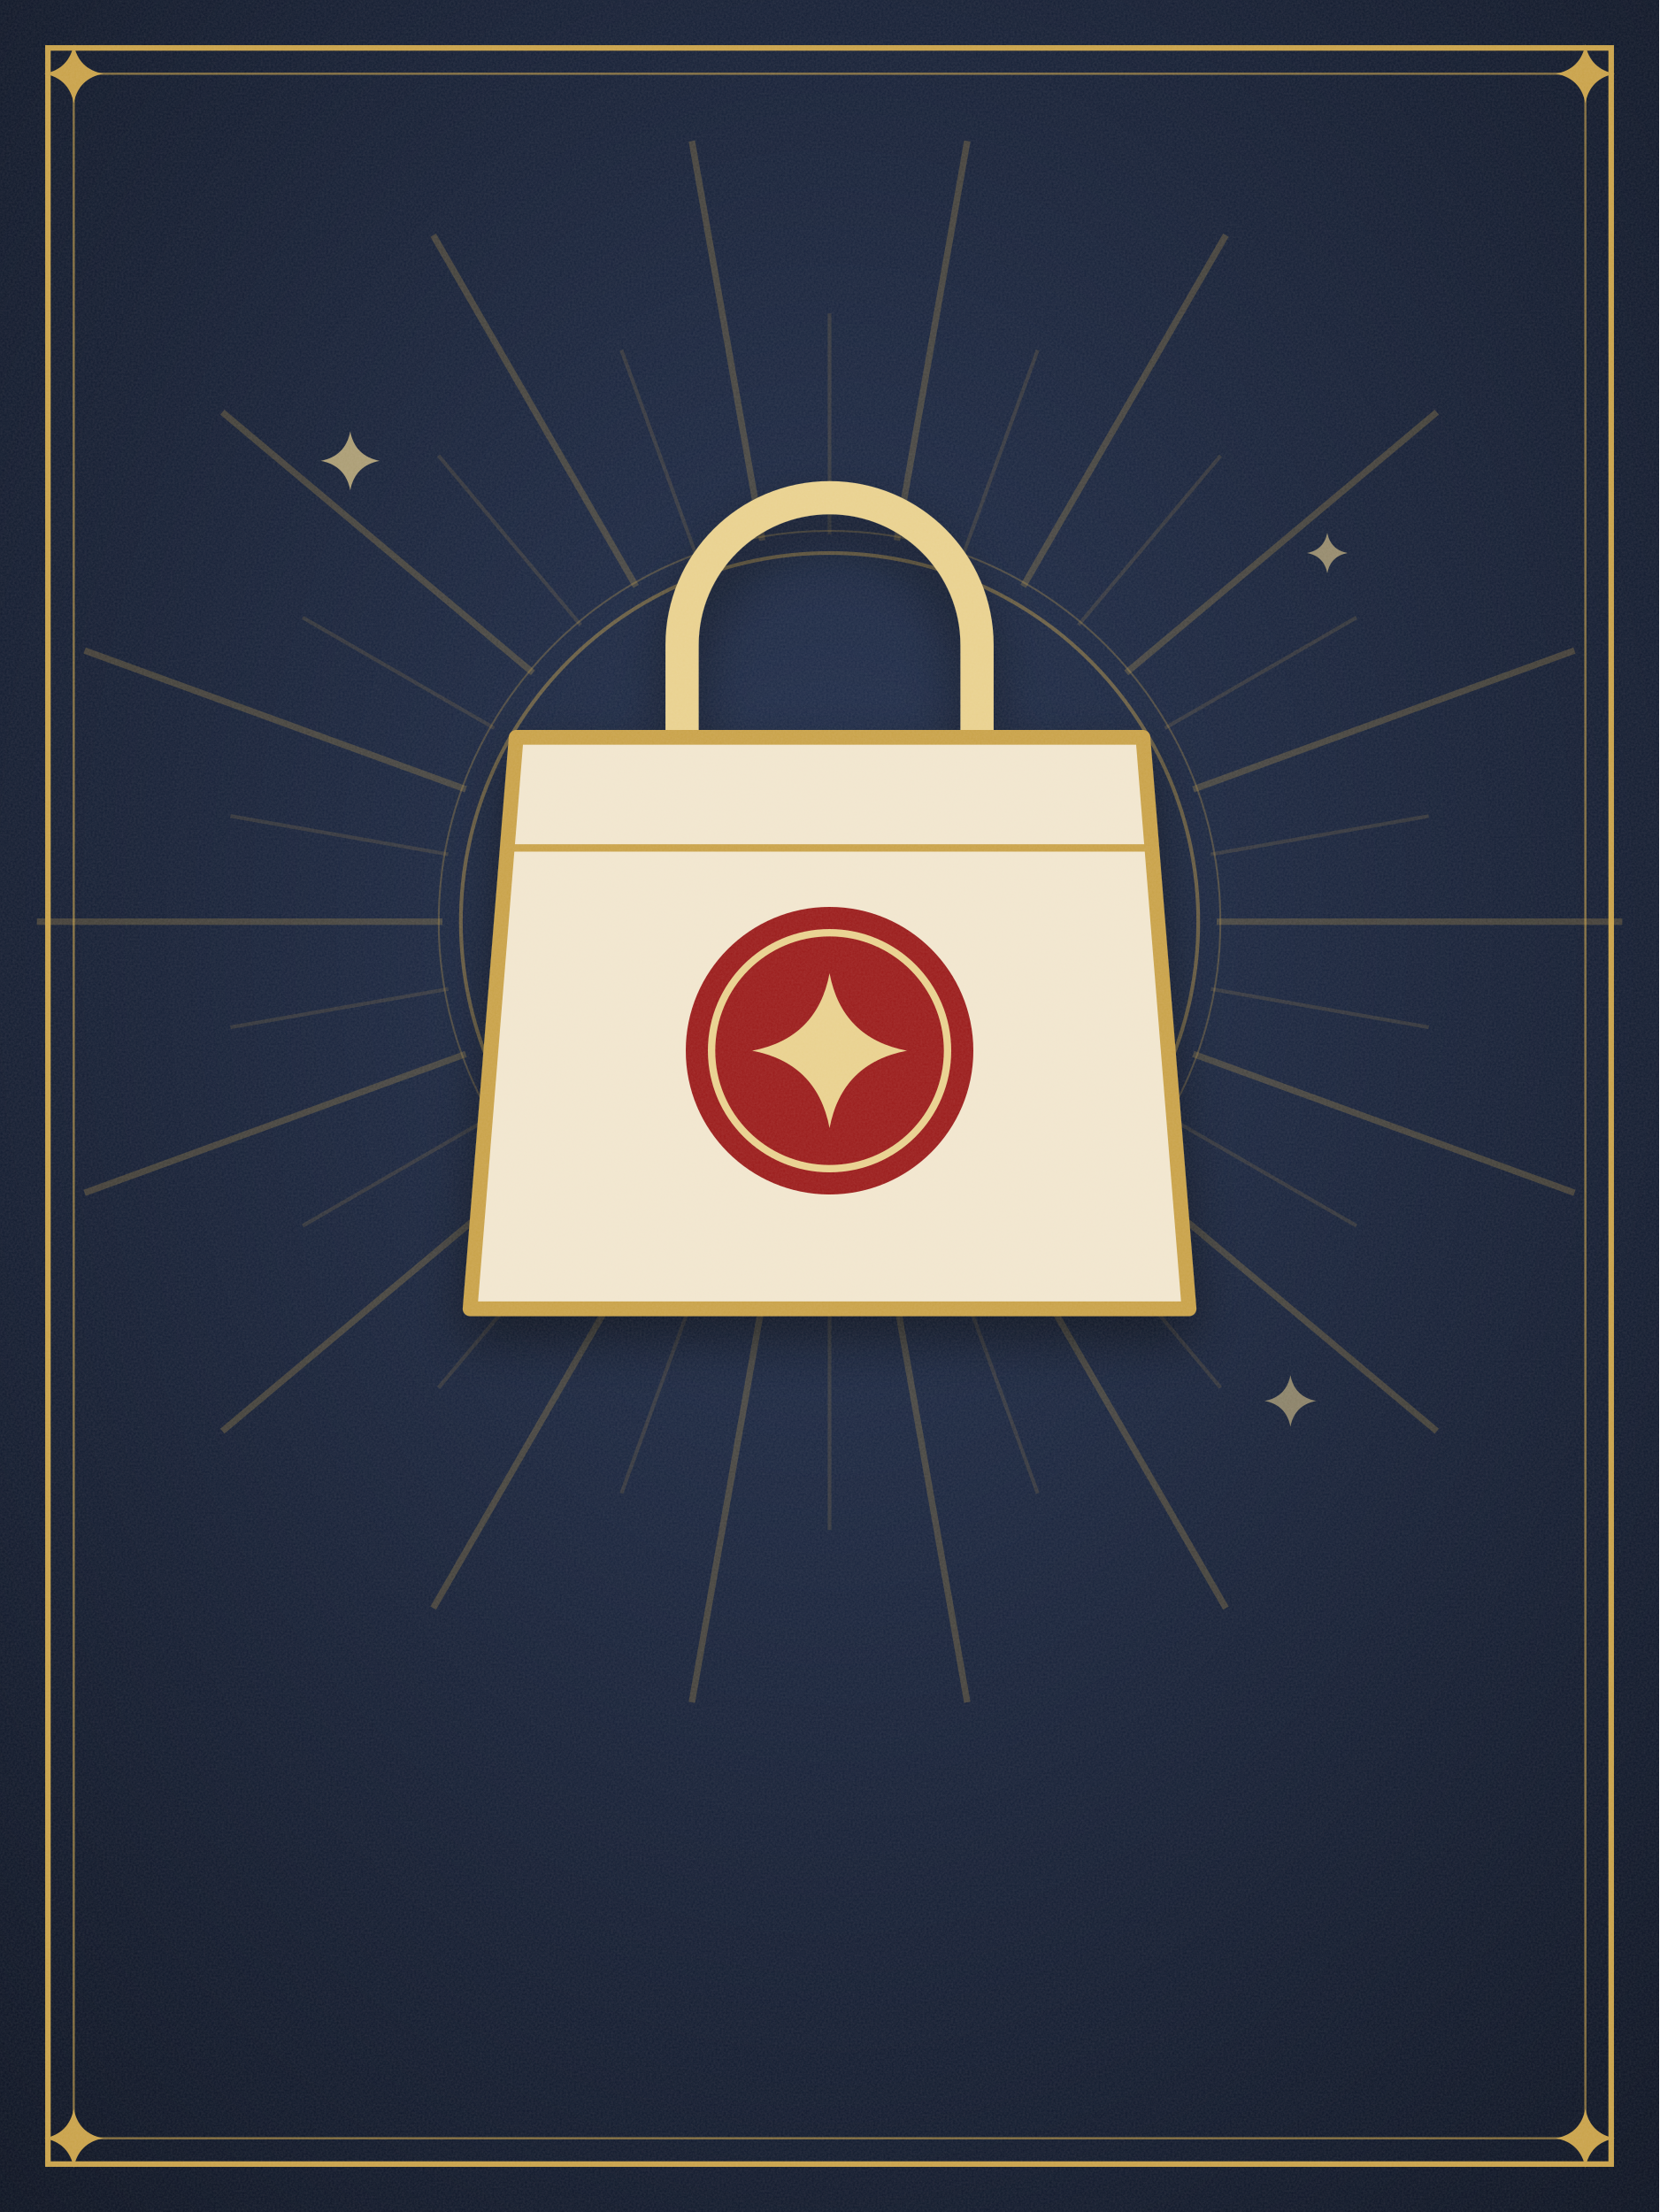
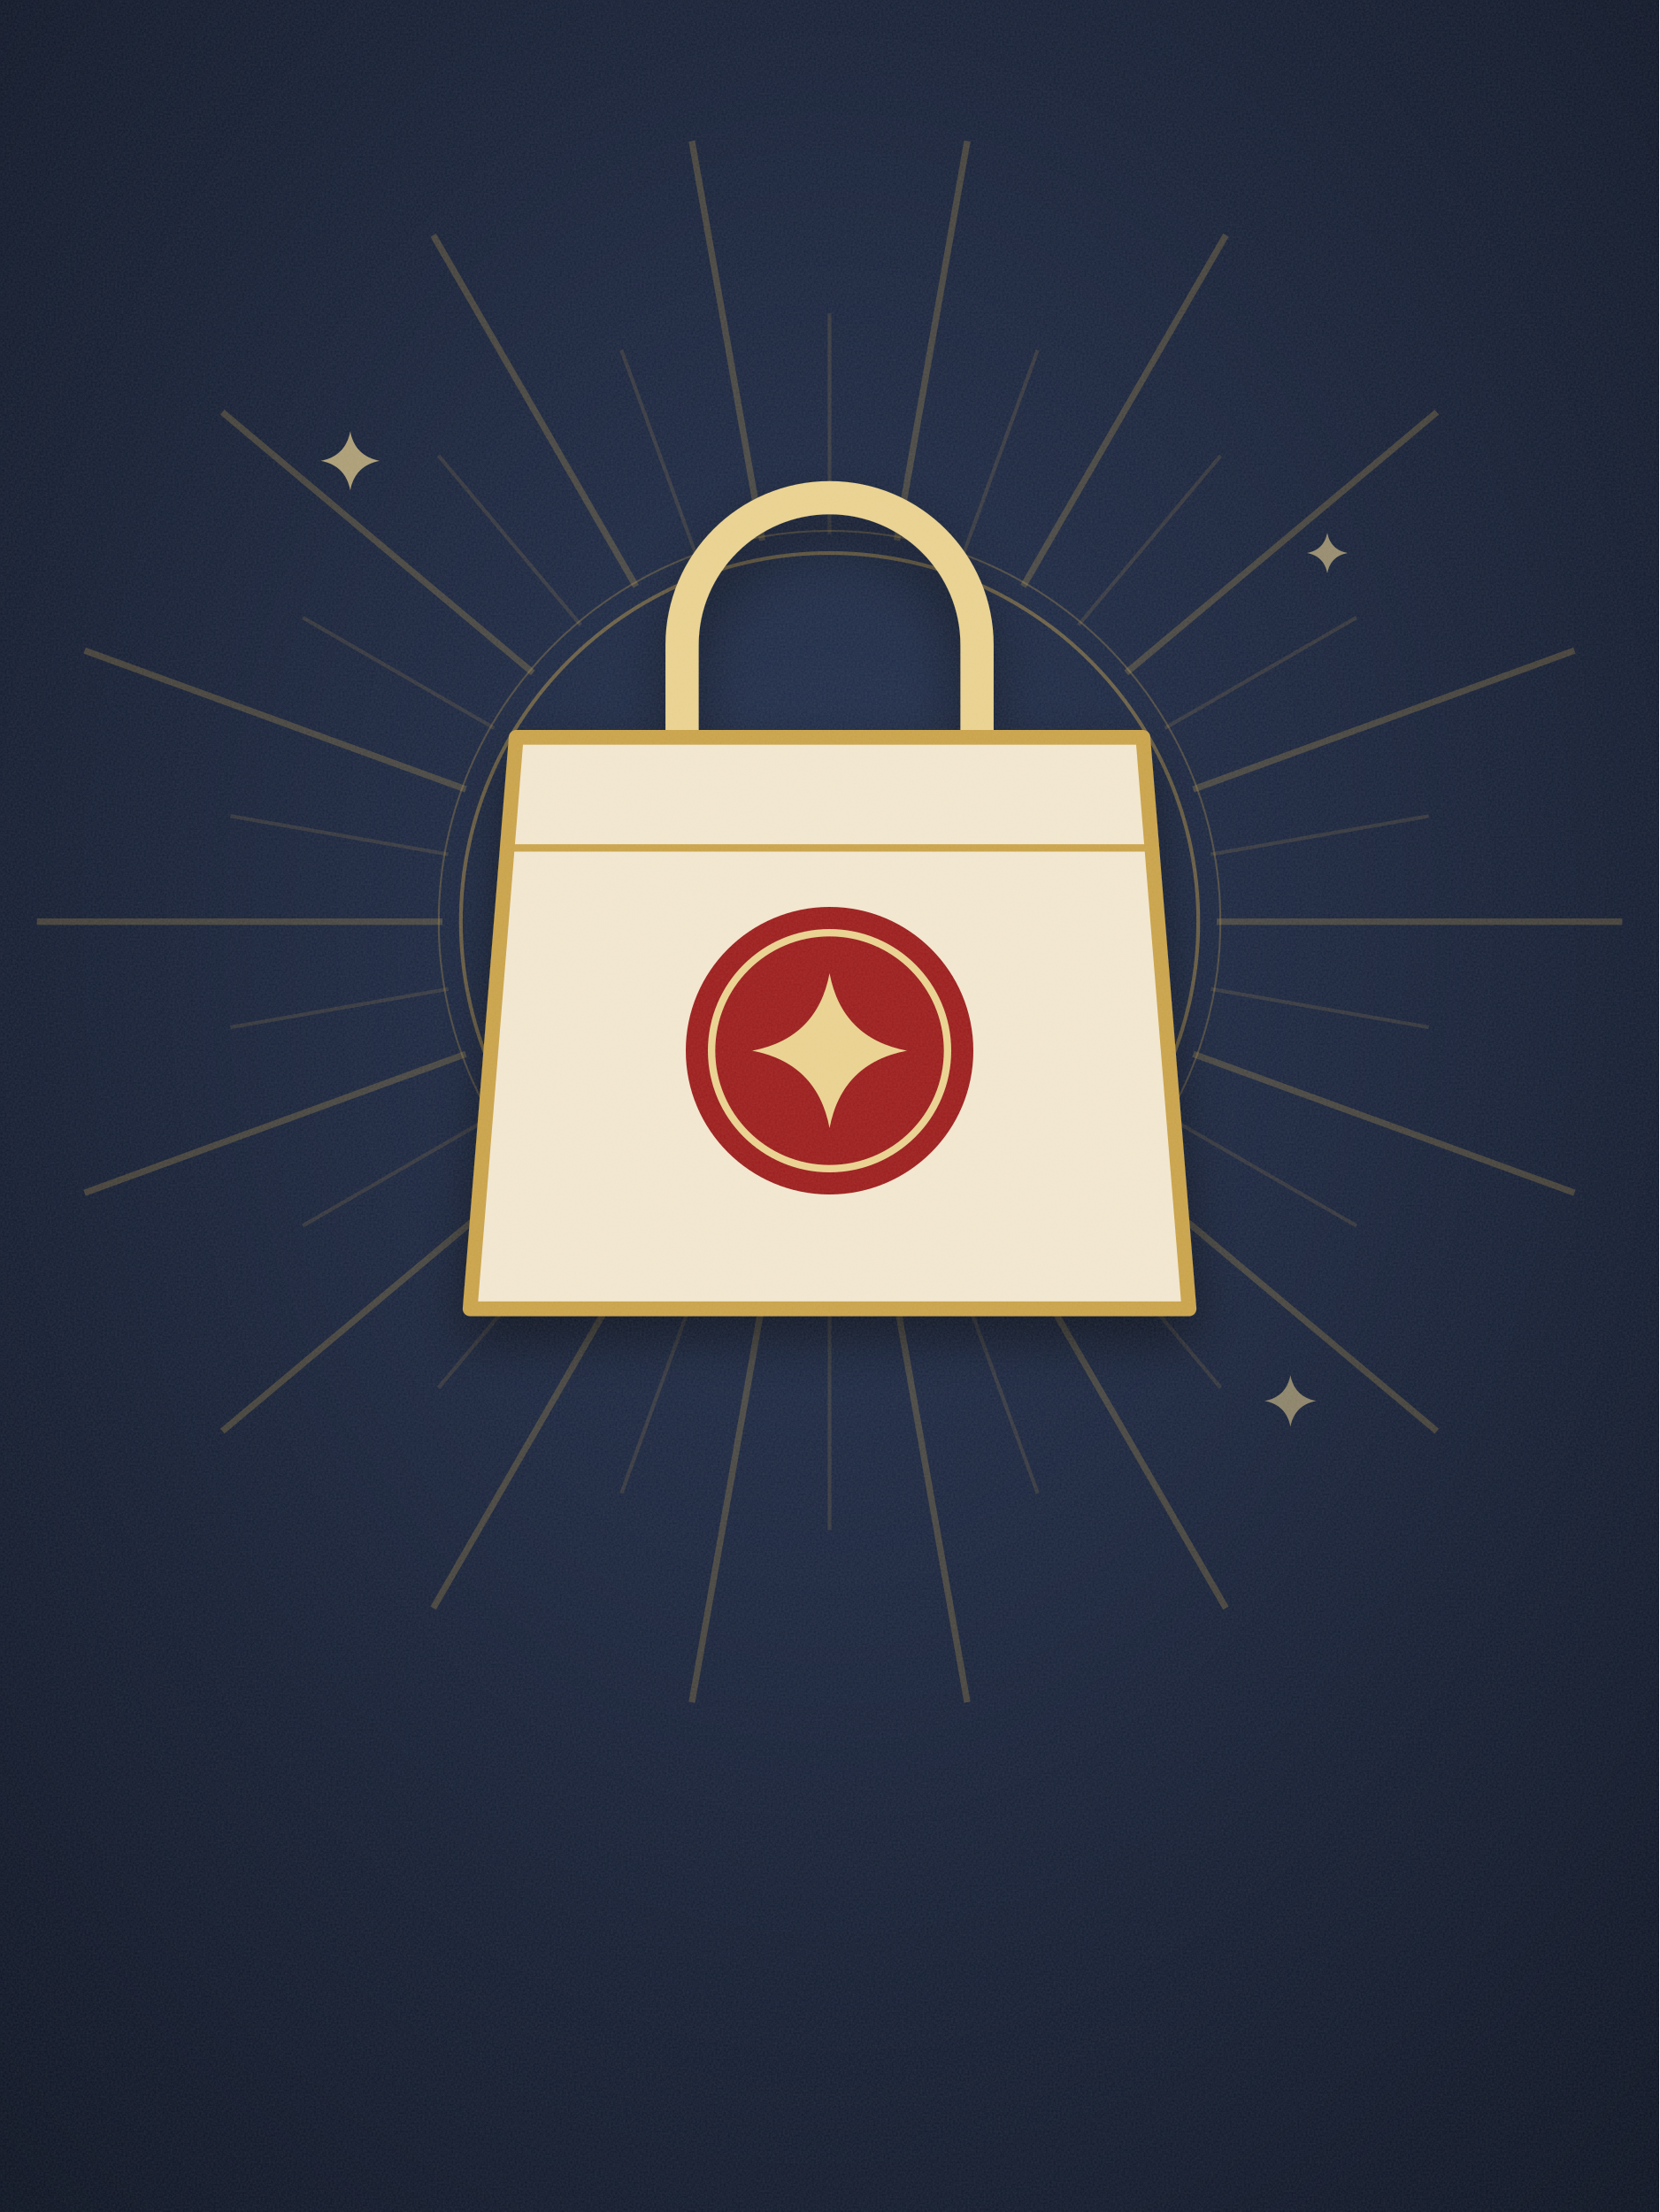
<svg xmlns="http://www.w3.org/2000/svg" viewBox="0 0 900 1200" width="900" height="1200">
  <defs>
    <radialGradient id="g" cx=".5" cy=".42" r=".8">
      <stop offset="0" stop-color="#22304f" />
      <stop offset="1" stop-color="#0b1120" />
    </radialGradient>
    <filter id="shadow" x="-20%" y="-20%" width="140%" height="140%">
      <feDropShadow dx="0" dy="14" stdDeviation="14" flood-color="#000" flood-opacity=".45" />
    </filter>
    <filter id="n">
      <feTurbulence type="fractalNoise" baseFrequency=".9" numOctaves="3" stitchTiles="stitch" />
      <feColorMatrix values="0 0 0 0 1 0 0 0 0 .9 0 0 0 0 .75 0 0 0 .1 0" />
    </filter>
  </defs>
  <rect width="900" height="1200" fill="url(#g)" />
  <line x1="660.0" y1="500.0" x2="880.0" y2="500.0" stroke="#c9a24a" stroke-width="3.5" opacity="0.26" />
  <line x1="656.8" y1="536.5" x2="775.0" y2="557.3" stroke="#c9a24a" stroke-width="2" opacity="0.16" />
  <line x1="647.3" y1="571.8" x2="854.1" y2="647.1" stroke="#c9a24a" stroke-width="3.5" opacity="0.26" />
  <line x1="631.9" y1="605.0" x2="735.8" y2="665.0" stroke="#c9a24a" stroke-width="2" opacity="0.16" />
  <line x1="610.9" y1="635.0" x2="779.4" y2="776.4" stroke="#c9a24a" stroke-width="3.5" opacity="0.26" />
  <line x1="585.0" y1="660.9" x2="662.1" y2="752.8" stroke="#c9a24a" stroke-width="2" opacity="0.16" />
  <line x1="555.0" y1="681.9" x2="665.0" y2="872.4" stroke="#c9a24a" stroke-width="3.5" opacity="0.26" />
  <line x1="521.8" y1="697.3" x2="562.9" y2="810.1" stroke="#c9a24a" stroke-width="2" opacity="0.16" />
  <line x1="486.5" y1="706.8" x2="524.7" y2="923.5" stroke="#c9a24a" stroke-width="3.5" opacity="0.26" />
  <line x1="450.0" y1="710.0" x2="450.0" y2="830.0" stroke="#c9a24a" stroke-width="2" opacity="0.16" />
  <line x1="413.5" y1="706.8" x2="375.3" y2="923.5" stroke="#c9a24a" stroke-width="3.5" opacity="0.26" />
  <line x1="378.2" y1="697.3" x2="337.1" y2="810.1" stroke="#c9a24a" stroke-width="2" opacity="0.16" />
  <line x1="345.0" y1="681.9" x2="235.0" y2="872.4" stroke="#c9a24a" stroke-width="3.5" opacity="0.26" />
  <line x1="315.0" y1="660.9" x2="237.9" y2="752.8" stroke="#c9a24a" stroke-width="2" opacity="0.16" />
  <line x1="289.1" y1="635.0" x2="120.6" y2="776.4" stroke="#c9a24a" stroke-width="3.5" opacity="0.26" />
  <line x1="268.1" y1="605.0" x2="164.2" y2="665.0" stroke="#c9a24a" stroke-width="2" opacity="0.16" />
  <line x1="252.7" y1="571.8" x2="45.9" y2="647.1" stroke="#c9a24a" stroke-width="3.5" opacity="0.26" />
  <line x1="243.2" y1="536.5" x2="125.0" y2="557.3" stroke="#c9a24a" stroke-width="2" opacity="0.16" />
  <line x1="240.0" y1="500.0" x2="20.0" y2="500.0" stroke="#c9a24a" stroke-width="3.5" opacity="0.26" />
  <line x1="243.2" y1="463.5" x2="125.0" y2="442.7" stroke="#c9a24a" stroke-width="2" opacity="0.16" />
  <line x1="252.7" y1="428.2" x2="45.9" y2="352.9" stroke="#c9a24a" stroke-width="3.5" opacity="0.26" />
  <line x1="268.1" y1="395.0" x2="164.2" y2="335.0" stroke="#c9a24a" stroke-width="2" opacity="0.16" />
  <line x1="289.1" y1="365.0" x2="120.6" y2="223.6" stroke="#c9a24a" stroke-width="3.5" opacity="0.26" />
  <line x1="315.0" y1="339.1" x2="237.9" y2="247.2" stroke="#c9a24a" stroke-width="2" opacity="0.16" />
  <line x1="345.0" y1="318.1" x2="235.0" y2="127.6" stroke="#c9a24a" stroke-width="3.5" opacity="0.26" />
  <line x1="378.2" y1="302.7" x2="337.1" y2="189.9" stroke="#c9a24a" stroke-width="2" opacity="0.16" />
  <line x1="413.5" y1="293.2" x2="375.3" y2="76.5" stroke="#c9a24a" stroke-width="3.5" opacity="0.26" />
  <line x1="450.0" y1="290.0" x2="450.0" y2="170.0" stroke="#c9a24a" stroke-width="2" opacity="0.16" />
  <line x1="486.5" y1="293.2" x2="524.7" y2="76.5" stroke="#c9a24a" stroke-width="3.5" opacity="0.26" />
  <line x1="521.8" y1="302.7" x2="562.9" y2="189.9" stroke="#c9a24a" stroke-width="2" opacity="0.16" />
  <line x1="555.0" y1="318.1" x2="665.0" y2="127.6" stroke="#c9a24a" stroke-width="3.5" opacity="0.26" />
  <line x1="585.0" y1="339.1" x2="662.1" y2="247.2" stroke="#c9a24a" stroke-width="2" opacity="0.16" />
  <line x1="610.9" y1="365.0" x2="779.4" y2="223.6" stroke="#c9a24a" stroke-width="3.5" opacity="0.26" />
  <line x1="631.9" y1="395.0" x2="735.8" y2="335.0" stroke="#c9a24a" stroke-width="2" opacity="0.16" />
  <line x1="647.3" y1="428.2" x2="854.1" y2="352.9" stroke="#c9a24a" stroke-width="3.5" opacity="0.26" />
  <line x1="656.8" y1="463.5" x2="775.0" y2="442.7" stroke="#c9a24a" stroke-width="2" opacity="0.16" />
  <circle cx="450" cy="500" r="200" fill="none" stroke="#c9a24a" stroke-width="2" opacity=".45" />
  <circle cx="450" cy="500" r="212" fill="none" stroke="#c9a24a" stroke-width="1" opacity=".3" />
  <g filter="url(#shadow)">
    <path d="M370 410V350A80 80 0 0 1 530 350V410" fill="none" stroke="#e9d18f" stroke-width="18" stroke-linecap="round" />
    <path d="M280 400H620L645 710H255Z" fill="#f1e6cf" stroke="#c9a24a" stroke-width="8" stroke-linejoin="round" />
    <path d="M274 460H626" stroke="#c9a24a" stroke-width="4" />
    <circle cx="450" cy="570" r="78" fill="#9b1c1c" />
    <circle cx="450" cy="570" r="64" fill="none" stroke="#e9d18f" stroke-width="4" />
    <path d="M450 528Q456.72 563.28 492 570Q456.72 576.72 450 612Q443.28 576.72 408 570Q443.28 563.28 450 528Z" fill="#e9d18f" opacity="1" />
  </g>
  <path d="M190 234Q192.56 247.44 206 250Q192.56 252.56 190 266Q187.44 252.56 174 250Q187.44 247.44 190 234Z" fill="#e9d18f" opacity="0.7" />
  <path d="M720 289Q721.76 298.24 731 300Q721.76 301.76 720 311Q718.24 301.76 709 300Q718.24 298.24 720 289Z" fill="#e9d18f" opacity="0.6" />
  <path d="M700 746Q702.24 757.76 714 760Q702.24 762.24 700 774Q697.76 762.24 686 760Q697.76 757.76 700 746Z" fill="#e9d18f" opacity="0.55" />
-   <rect x="26" y="26" width="848" height="1148" fill="none" stroke="#c9a24a" stroke-width="3" />
-   <rect x="40" y="40" width="820" height="1120" fill="none" stroke="#c9a24a" stroke-width="1.2" opacity=".6" />
-   <path d="M40 24Q42.56 37.44 56 40Q42.56 42.56 40 56Q37.44 42.56 24 40Q37.44 37.44 40 24Z" fill="#c9a24a" opacity="1" />
-   <path d="M860 24Q862.56 37.44 876 40Q862.56 42.56 860 56Q857.44 42.56 844 40Q857.44 37.44 860 24Z" fill="#c9a24a" opacity="1" />
-   <path d="M40 1144Q42.56 1157.44 56 1160Q42.56 1162.56 40 1176Q37.44 1162.56 24 1160Q37.44 1157.44 40 1144Z" fill="#c9a24a" opacity="1" />
-   <path d="M860 1144Q862.56 1157.44 876 1160Q862.56 1162.56 860 1176Q857.44 1162.56 844 1160Q857.44 1157.44 860 1144Z" fill="#c9a24a" opacity="1" />
  <rect width="900" height="1200" filter="url(#n)" />
</svg>
